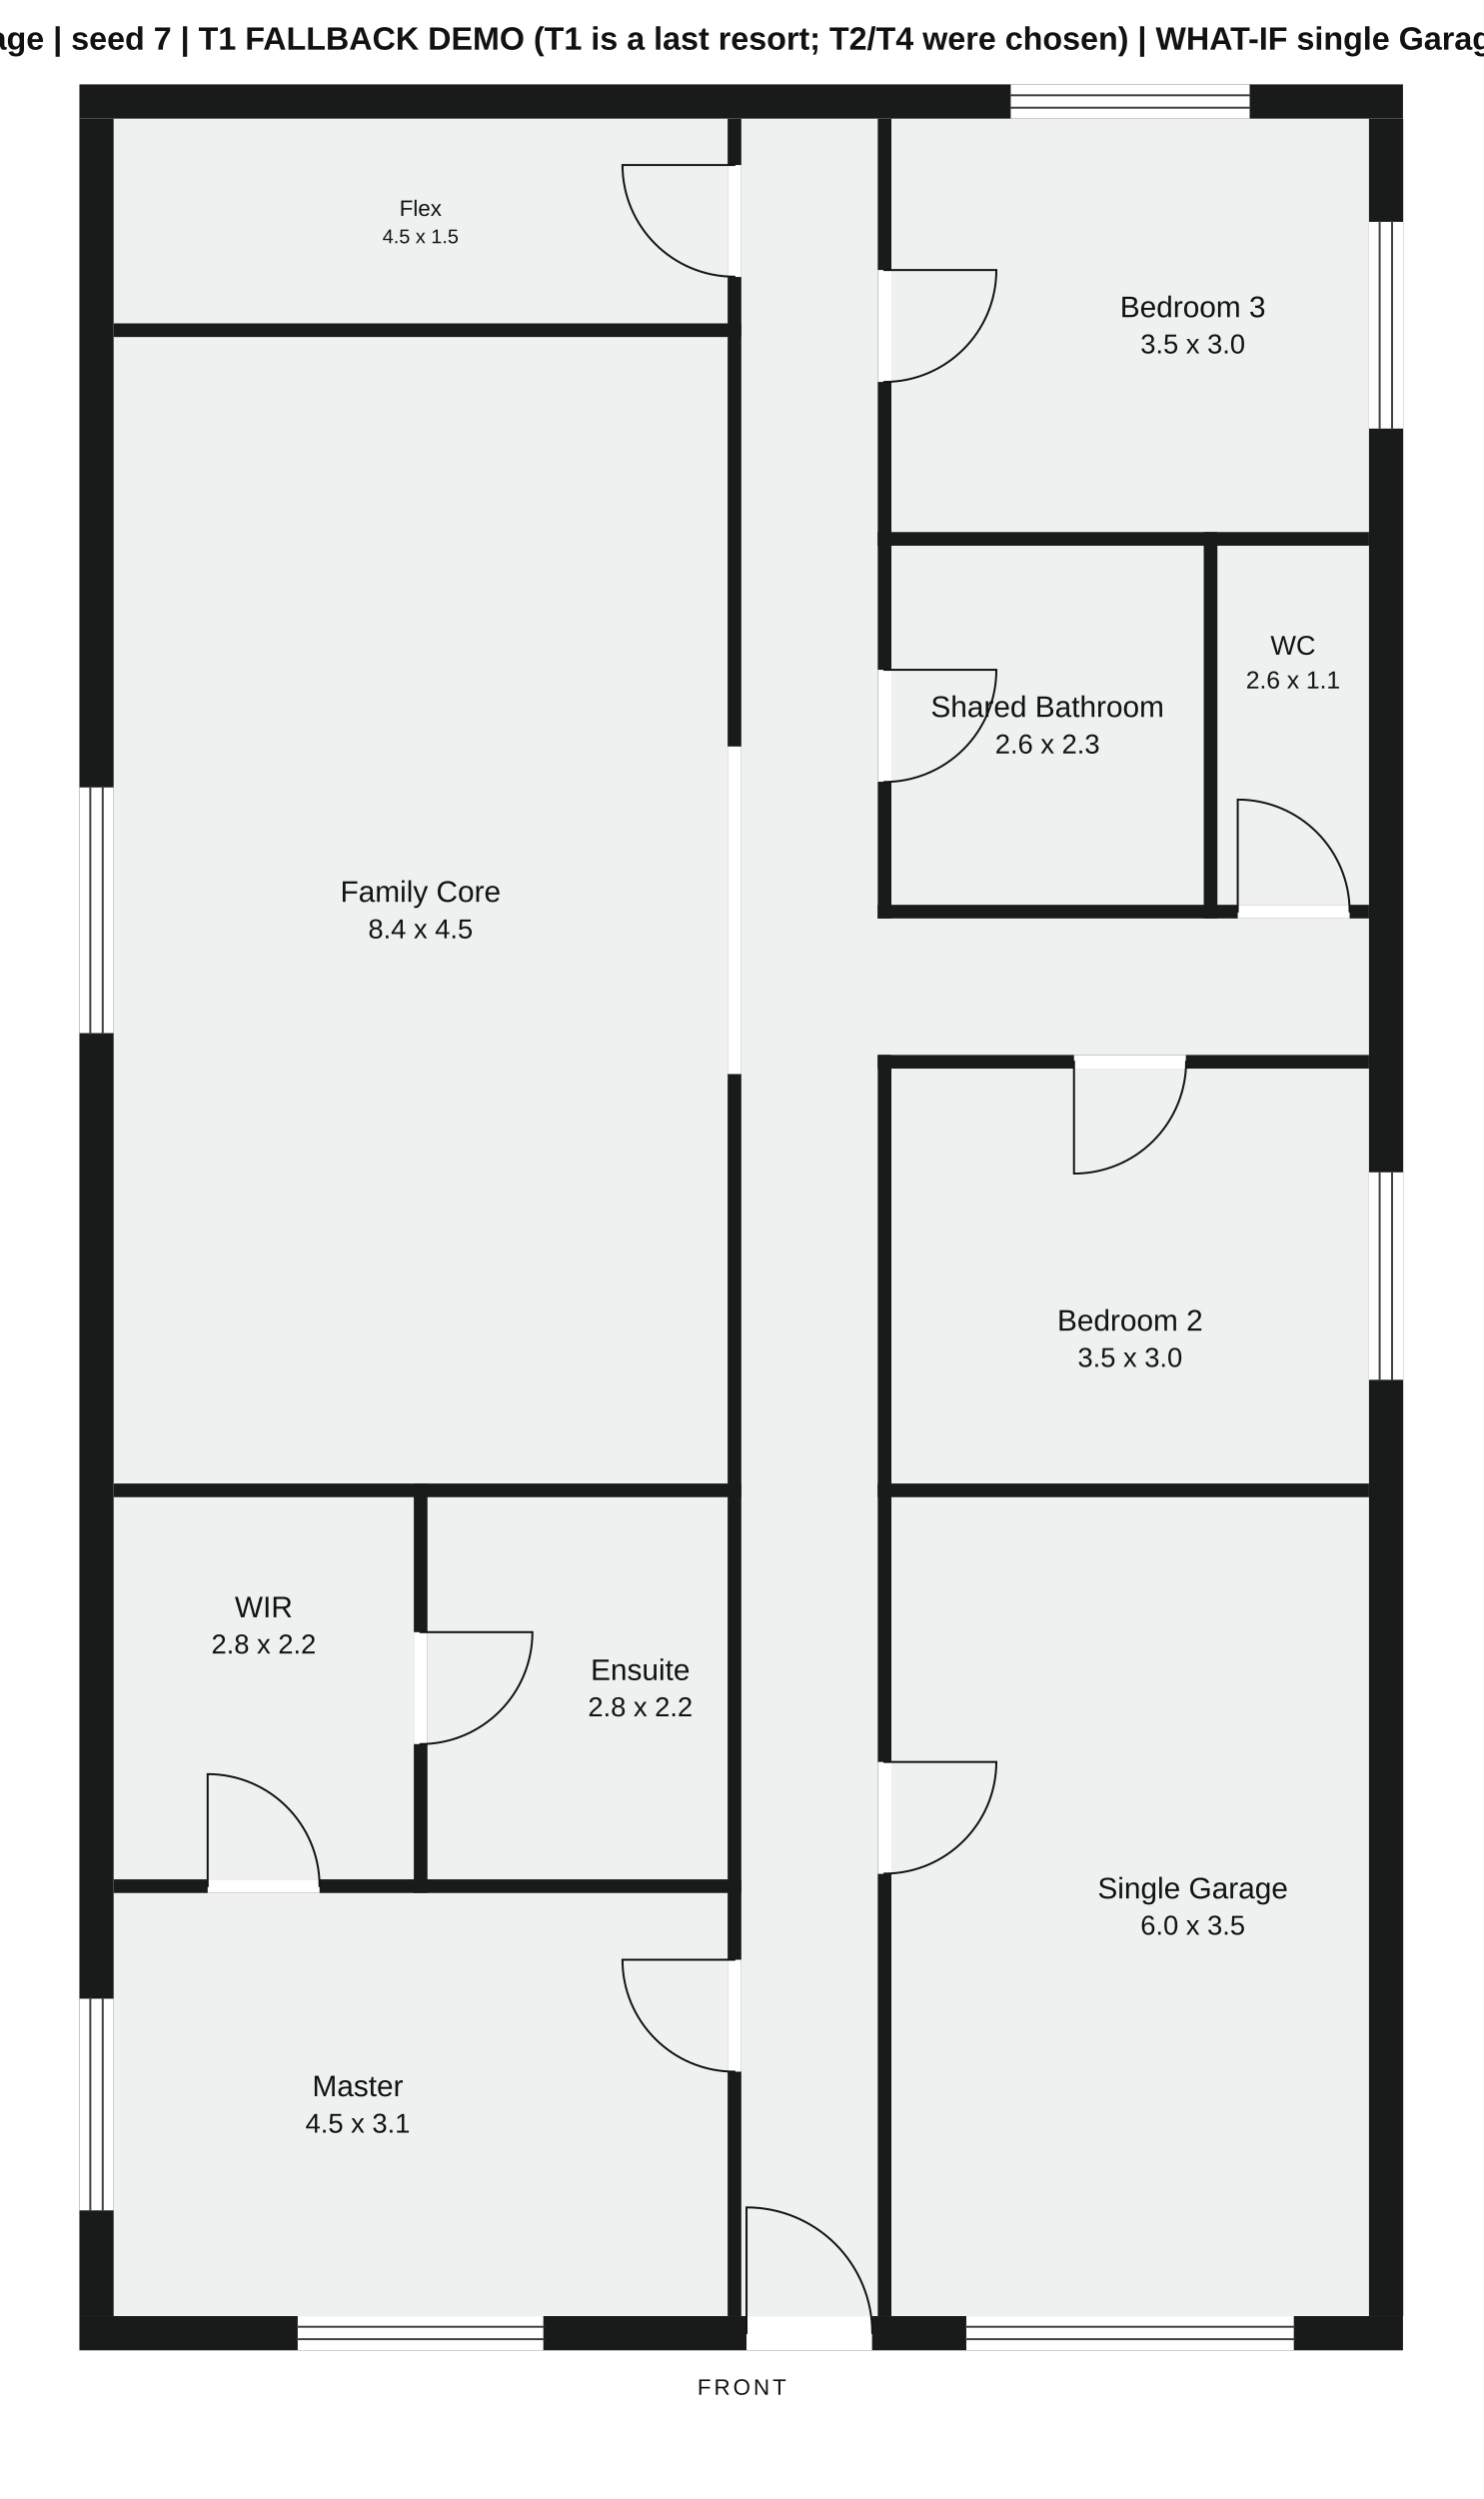
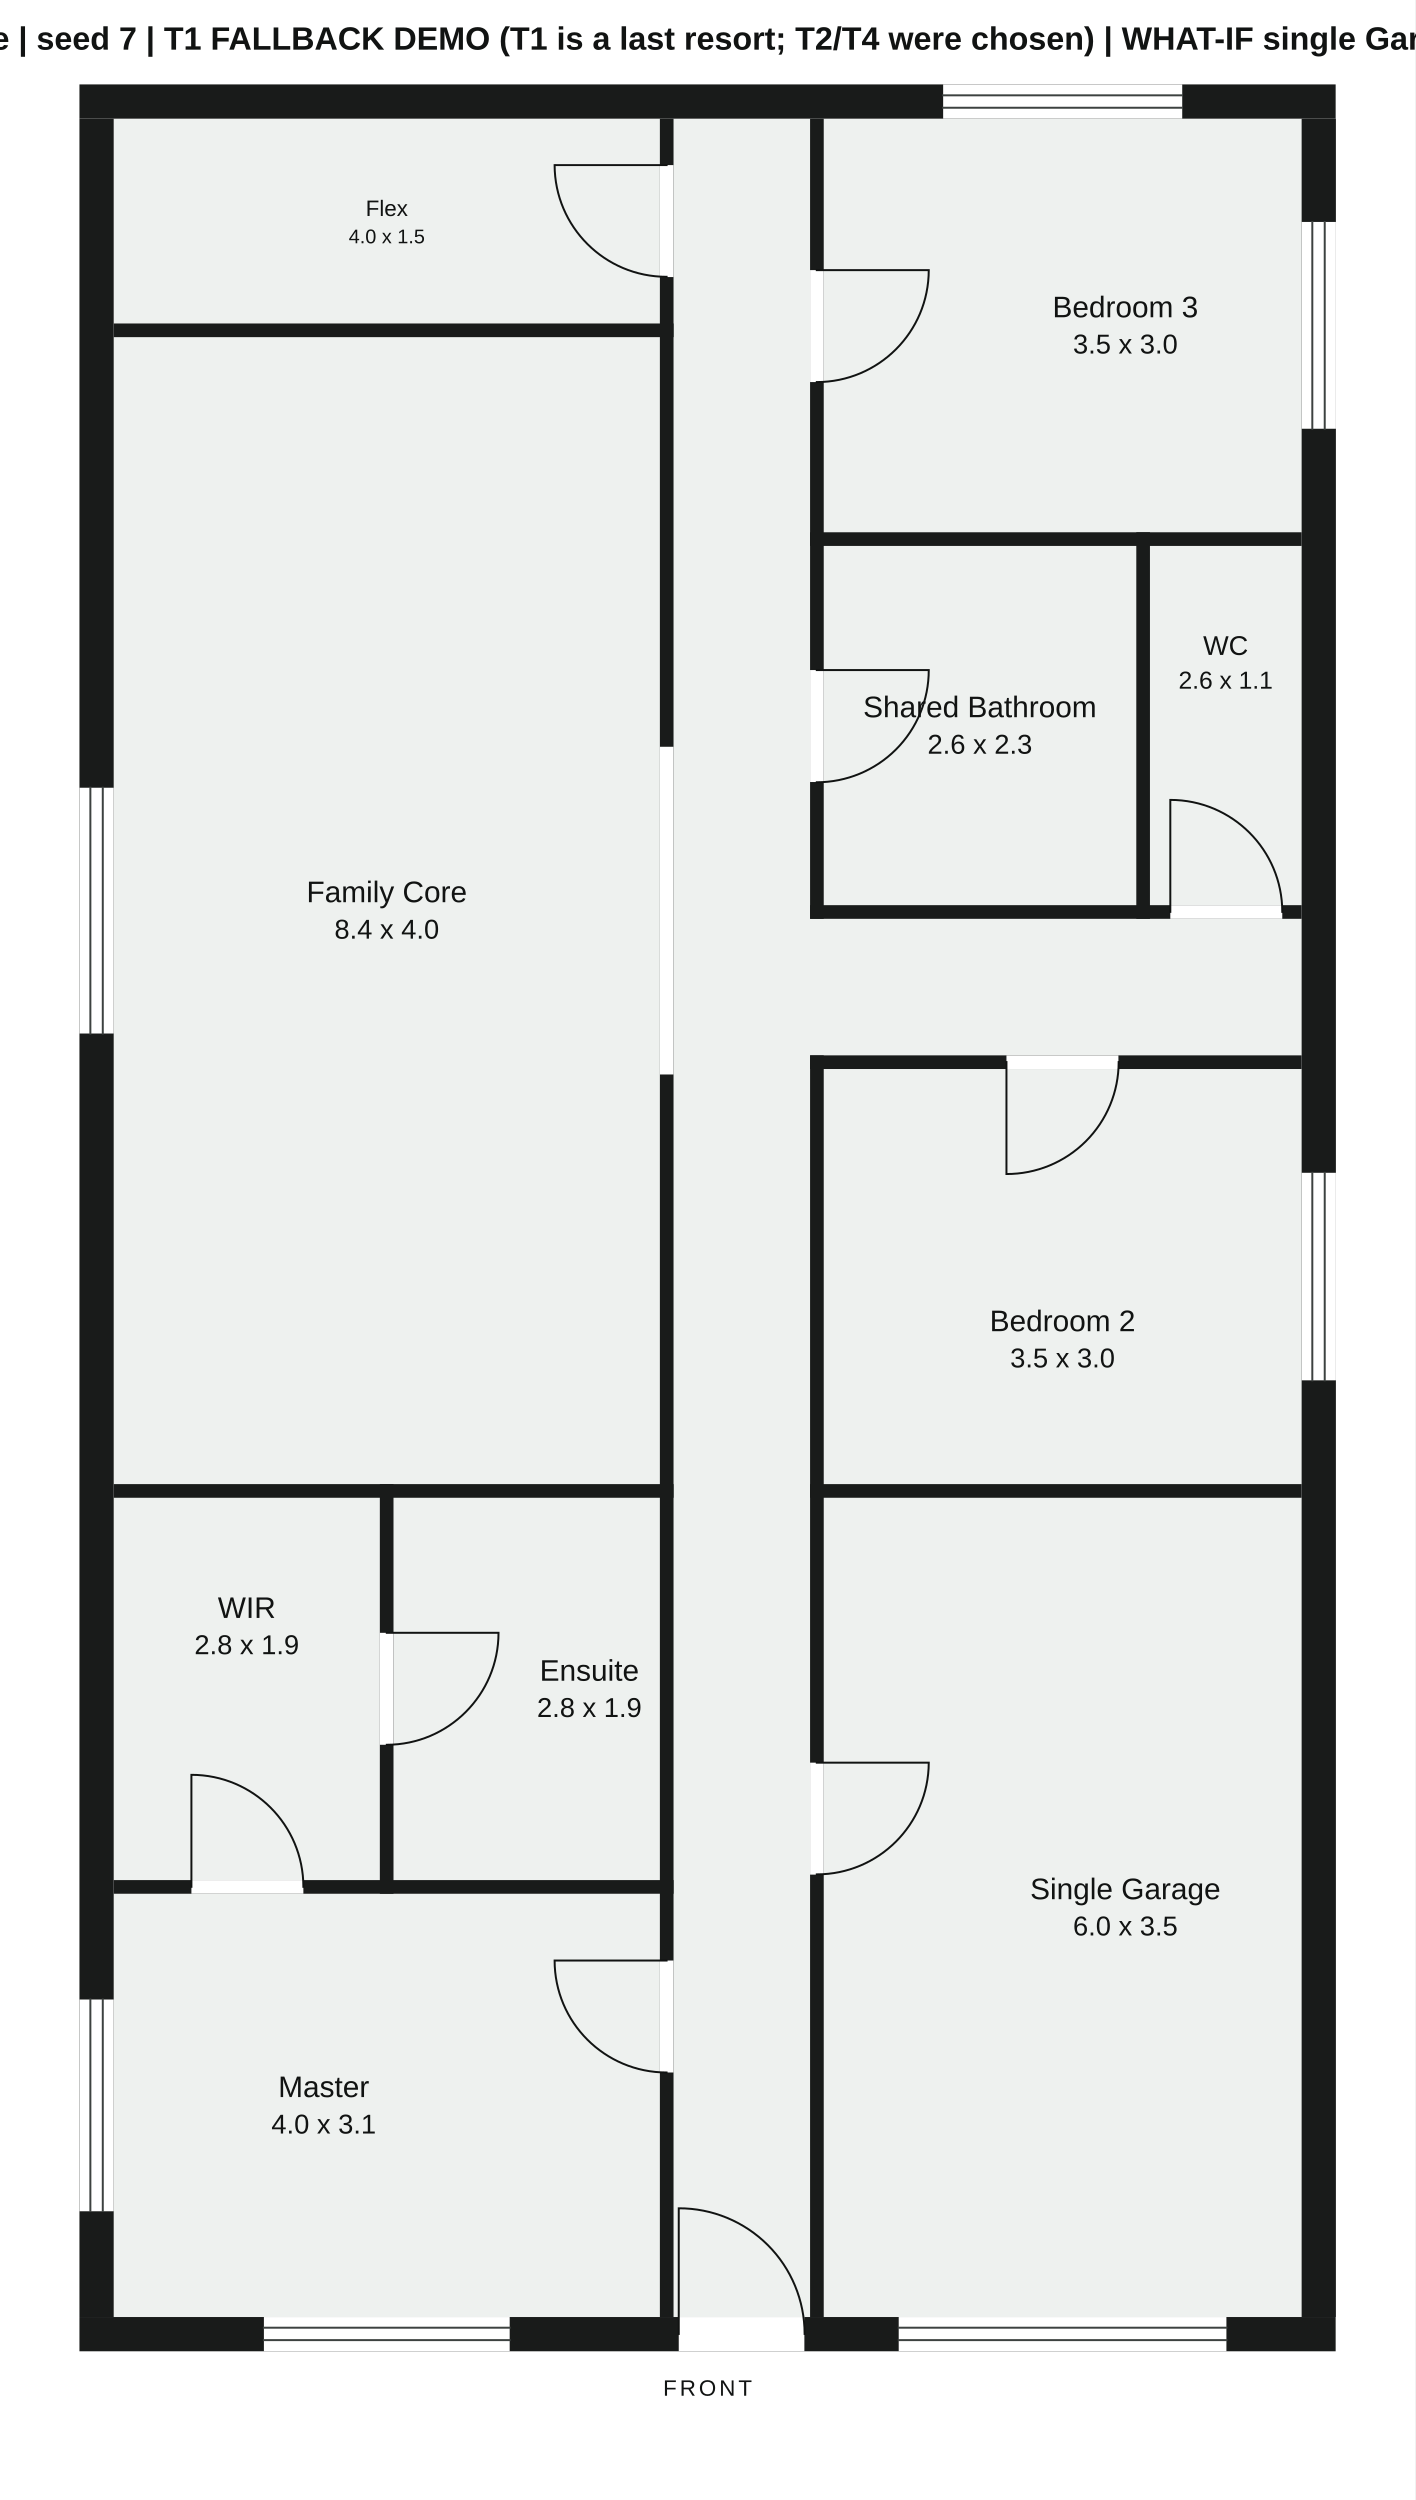
- <svg xmlns="http://www.w3.org/2000/svg" width="598" height="1007" viewBox="0 0 598 1007" role="img" aria-label="GB-01 without Alfresco (D63) | T1 wing-garage | seed 7 | T1 FALLBACK DEMO (T1 is a last resort; T2/T4 were chosen) | WHAT-IF single Garage, not the brief | provisional · candidate 7-0" font-family="Arial, Helvetica, sans-serif" shape-rendering="geometricPrecision">
+ <svg xmlns="http://www.w3.org/2000/svg" width="570" height="1007" viewBox="0 0 570 1007" role="img" aria-label="GB-01 without Alfresco (D63) | T1 wing-garage | seed 7 | T1 FALLBACK DEMO (T1 is a last resort; T2/T4 were chosen) | WHAT-IF single Garage, not the brief | provisional · candidate 7-0" font-family="Arial, Helvetica, sans-serif" shape-rendering="geometricPrecision">
  <rect width="100%" height="100%" fill="#fff" />
-   <rect x="45.8" y="47.8" width="506.0" height="885.5" fill="#eef1ef" stroke="none" />
-   <rect x="45.8" y="762.8" width="247.5" height="170.5" fill="#eef1ef" stroke="none" />
-   <rect x="45.8" y="603.3" width="121.0" height="154.0" fill="#eef1ef" stroke="none" />
-   <rect x="172.3" y="603.3" width="121.0" height="154.0" fill="#eef1ef" stroke="none" />
-   <rect x="359.3" y="603.3" width="192.5" height="330.0" fill="#eef1ef" stroke="none" />
-   <rect x="359.3" y="430.6" width="192.5" height="167.2" fill="#eef1ef" stroke="none" />
-   <rect x="359.3" y="219.9" width="126.0" height="144.7" fill="#eef1ef" stroke="none" />
-   <rect x="490.7" y="219.9" width="61.0" height="144.7" fill="#eef1ef" stroke="none" />
-   <rect x="359.3" y="47.8" width="192.5" height="166.7" fill="#eef1ef" stroke="none" />
-   <rect x="45.8" y="135.8" width="247.5" height="462.0" fill="#eef1ef" stroke="none" />
-   <rect x="298.8" y="861.8" width="55.0" height="71.5" fill="#eef1ef" stroke="none" />
-   <rect x="298.8" y="47.8" width="55.0" height="814.0" fill="#eef1ef" stroke="none" />
-   <rect x="359.3" y="370.1" width="192.5" height="55.0" fill="#eef1ef" stroke="none" />
-   <rect x="329.0" y="370.1" width="55.0" height="55.0" fill="#eef1ef" stroke="none" />
-   <rect x="32.0" y="34.0" width="533.5" height="13.8" fill="#191b1a" stroke="none" />
-   <rect x="32.0" y="933.3" width="533.5" height="13.8" fill="#191b1a" stroke="none" />
+   <rect x="45.8" y="47.8" width="478.5" height="885.5" fill="#eef1ef" stroke="none" />
+   <rect x="45.8" y="762.8" width="220.0" height="170.5" fill="#eef1ef" stroke="none" />
+   <rect x="45.8" y="603.3" width="107.3" height="154.0" fill="#eef1ef" stroke="none" />
+   <rect x="158.5" y="603.3" width="107.3" height="154.0" fill="#eef1ef" stroke="none" />
+   <rect x="331.8" y="603.3" width="192.5" height="330.0" fill="#eef1ef" stroke="none" />
+   <rect x="331.8" y="430.6" width="192.5" height="167.2" fill="#eef1ef" stroke="none" />
+   <rect x="331.8" y="219.9" width="126.0" height="144.7" fill="#eef1ef" stroke="none" />
+   <rect x="463.2" y="219.9" width="61.0" height="144.7" fill="#eef1ef" stroke="none" />
+   <rect x="331.8" y="47.8" width="192.5" height="166.7" fill="#eef1ef" stroke="none" />
+   <rect x="45.8" y="135.8" width="220.0" height="462.0" fill="#eef1ef" stroke="none" />
+   <rect x="271.3" y="861.8" width="55.0" height="71.5" fill="#eef1ef" stroke="none" />
+   <rect x="271.3" y="47.8" width="55.0" height="814.0" fill="#eef1ef" stroke="none" />
+   <rect x="331.8" y="370.1" width="192.5" height="55.0" fill="#eef1ef" stroke="none" />
+   <rect x="301.5" y="370.1" width="55.0" height="55.0" fill="#eef1ef" stroke="none" />
+   <rect x="32.0" y="34.0" width="506.0" height="13.8" fill="#191b1a" stroke="none" />
+   <rect x="32.0" y="933.3" width="506.0" height="13.8" fill="#191b1a" stroke="none" />
  <rect x="32.0" y="47.8" width="13.8" height="885.5" fill="#191b1a" stroke="none" />
-   <rect x="551.8" y="47.8" width="13.8" height="885.5" fill="#191b1a" stroke="none" />
-   <rect x="293.3" y="47.8" width="5.5" height="885.5" fill="#191b1a" stroke="none" />
-   <rect x="166.8" y="597.8" width="5.5" height="165.0" fill="#191b1a" stroke="none" />
-   <rect x="353.8" y="47.8" width="5.5" height="322.3" fill="#191b1a" stroke="none" />
-   <rect x="353.8" y="425.1" width="5.5" height="508.2" fill="#191b1a" stroke="none" />
-   <rect x="485.2" y="214.4" width="5.5" height="155.7" fill="#191b1a" stroke="none" />
-   <rect x="45.8" y="757.3" width="253.0" height="5.5" fill="#191b1a" stroke="none" />
-   <rect x="45.8" y="597.8" width="253.0" height="5.5" fill="#191b1a" stroke="none" />
-   <rect x="353.8" y="597.8" width="198.0" height="5.5" fill="#191b1a" stroke="none" />
-   <rect x="353.8" y="425.1" width="198.0" height="5.5" fill="#191b1a" stroke="none" />
-   <rect x="353.8" y="214.4" width="198.0" height="5.5" fill="#191b1a" stroke="none" />
-   <rect x="353.8" y="364.6" width="198.0" height="5.5" fill="#191b1a" stroke="none" />
-   <rect x="45.8" y="130.3" width="253.0" height="5.5" fill="#191b1a" stroke="none" />
+   <rect x="524.3" y="47.8" width="13.8" height="885.5" fill="#191b1a" stroke="none" />
+   <rect x="265.8" y="47.8" width="5.5" height="885.5" fill="#191b1a" stroke="none" />
+   <rect x="153.0" y="597.8" width="5.5" height="165.0" fill="#191b1a" stroke="none" />
+   <rect x="326.3" y="47.8" width="5.5" height="322.3" fill="#191b1a" stroke="none" />
+   <rect x="326.3" y="425.1" width="5.5" height="508.2" fill="#191b1a" stroke="none" />
+   <rect x="457.7" y="214.4" width="5.5" height="155.7" fill="#191b1a" stroke="none" />
+   <rect x="45.8" y="757.3" width="225.5" height="5.5" fill="#191b1a" stroke="none" />
+   <rect x="45.8" y="597.8" width="225.5" height="5.5" fill="#191b1a" stroke="none" />
+   <rect x="326.3" y="597.8" width="198.0" height="5.5" fill="#191b1a" stroke="none" />
+   <rect x="326.3" y="425.1" width="198.0" height="5.5" fill="#191b1a" stroke="none" />
+   <rect x="326.3" y="214.4" width="198.0" height="5.5" fill="#191b1a" stroke="none" />
+   <rect x="326.3" y="364.6" width="198.0" height="5.5" fill="#191b1a" stroke="none" />
+   <rect x="45.8" y="130.3" width="225.5" height="5.5" fill="#191b1a" stroke="none" />
  <g class="presentational-window" data-room-id="master">
-     <rect x="120.0" y="933.3" width="99.0" height="13.8" fill="#fff" stroke="none" />
-     <line x1="120.0" y1="937.6" x2="219.0" y2="937.6" stroke="#3d4240" stroke-width="0.8" stroke-linecap="square" />
-     <line x1="120.0" y1="942.6" x2="219.0" y2="942.6" stroke="#3d4240" stroke-width="0.8" stroke-linecap="square" />
+     <rect x="106.3" y="933.3" width="99.0" height="13.8" fill="#fff" stroke="none" />
+     <line x1="106.3" y1="937.6" x2="205.3" y2="937.6" stroke="#3d4240" stroke-width="0.8" stroke-linecap="square" />
+     <line x1="106.3" y1="942.6" x2="205.3" y2="942.6" stroke="#3d4240" stroke-width="0.8" stroke-linecap="square" />
  </g>
  <g class="presentational-window" data-room-id="master">
    <rect x="32.0" y="805.4" width="13.8" height="85.3" fill="#fff" stroke="none" />
    <line x1="36.4" y1="805.4" x2="36.4" y2="890.6" stroke="#3d4240" stroke-width="0.8" stroke-linecap="square" />
    <line x1="41.4" y1="805.4" x2="41.4" y2="890.6" stroke="#3d4240" stroke-width="0.8" stroke-linecap="square" />
  </g>
  <g class="presentational-window" data-room-id="bed2">
-     <rect x="551.8" y="472.4" width="13.8" height="83.6" fill="#fff" stroke="none" />
-     <line x1="556.1" y1="472.4" x2="556.1" y2="556.0" stroke="#3d4240" stroke-width="0.8" stroke-linecap="square" />
-     <line x1="561.1" y1="472.4" x2="561.1" y2="556.0" stroke="#3d4240" stroke-width="0.8" stroke-linecap="square" />
+     <rect x="524.3" y="472.4" width="13.8" height="83.6" fill="#fff" stroke="none" />
+     <line x1="528.6" y1="472.4" x2="528.6" y2="556.0" stroke="#3d4240" stroke-width="0.8" stroke-linecap="square" />
+     <line x1="533.6" y1="472.4" x2="533.6" y2="556.0" stroke="#3d4240" stroke-width="0.8" stroke-linecap="square" />
  </g>
  <g class="presentational-window" data-room-id="bed3">
-     <rect x="407.4" y="34.0" width="96.3" height="13.8" fill="#fff" stroke="none" />
-     <line x1="407.4" y1="38.4" x2="503.6" y2="38.4" stroke="#3d4240" stroke-width="0.8" stroke-linecap="square" />
-     <line x1="407.4" y1="43.4" x2="503.6" y2="43.4" stroke="#3d4240" stroke-width="0.8" stroke-linecap="square" />
+     <rect x="379.9" y="34.0" width="96.3" height="13.8" fill="#fff" stroke="none" />
+     <line x1="379.9" y1="38.4" x2="476.1" y2="38.4" stroke="#3d4240" stroke-width="0.8" stroke-linecap="square" />
+     <line x1="379.9" y1="43.4" x2="476.1" y2="43.4" stroke="#3d4240" stroke-width="0.8" stroke-linecap="square" />
  </g>
  <g class="presentational-window" data-room-id="bed3">
-     <rect x="551.8" y="89.4" width="13.8" height="83.3" fill="#fff" stroke="none" />
-     <line x1="556.1" y1="89.4" x2="556.1" y2="172.7" stroke="#3d4240" stroke-width="0.8" stroke-linecap="square" />
-     <line x1="561.1" y1="89.4" x2="561.1" y2="172.7" stroke="#3d4240" stroke-width="0.8" stroke-linecap="square" />
+     <rect x="524.3" y="89.4" width="13.8" height="83.3" fill="#fff" stroke="none" />
+     <line x1="528.6" y1="89.4" x2="528.6" y2="172.7" stroke="#3d4240" stroke-width="0.8" stroke-linecap="square" />
+     <line x1="533.6" y1="89.4" x2="533.6" y2="172.7" stroke="#3d4240" stroke-width="0.8" stroke-linecap="square" />
  </g>
  <g class="presentational-window" data-room-id="core">
    <rect x="32.0" y="317.3" width="13.8" height="99.0" fill="#fff" stroke="none" />
    <line x1="36.4" y1="317.3" x2="36.4" y2="416.3" stroke="#3d4240" stroke-width="0.8" stroke-linecap="square" />
    <line x1="41.4" y1="317.3" x2="41.4" y2="416.3" stroke="#3d4240" stroke-width="0.8" stroke-linecap="square" />
  </g>
  <g data-door-id="D-master" data-door-style="swing">
-     <rect x="293.3" y="789.7" width="5.5" height="45.1" fill="#fff" stroke="none" />
-     <path d="M296.0 789.7 L250.9 789.7 M296.0 834.8 A45.1 45.1 0 0 1 250.9 789.7" fill="none" stroke="#111312" stroke-width="0.8" stroke-linecap="square" />
+     <rect x="265.8" y="789.7" width="5.5" height="45.1" fill="#fff" stroke="none" />
+     <path d="M268.5 789.7 L223.4 789.7 M268.5 834.8 A45.1 45.1 0 0 1 223.4 789.7" fill="none" stroke="#111312" stroke-width="0.8" stroke-linecap="square" />
  </g>
  <g data-door-id="D-wir" data-door-style="swing">
-     <rect x="83.7" y="757.3" width="45.1" height="5.5" fill="#fff" stroke="none" />
-     <path d="M83.7 760.0 L83.7 714.9 M128.8 760.0 A45.1 45.1 0 0 0 83.7 714.9" fill="none" stroke="#111312" stroke-width="0.8" stroke-linecap="square" />
+     <rect x="77.1" y="757.3" width="45.1" height="5.5" fill="#fff" stroke="none" />
+     <path d="M77.1 760.0 L77.1 714.9 M122.2 760.0 A45.1 45.1 0 0 0 77.1 714.9" fill="none" stroke="#111312" stroke-width="0.8" stroke-linecap="square" />
  </g>
  <g data-door-id="D-ensuite" data-door-style="swing">
-     <rect x="166.8" y="657.7" width="5.5" height="45.1" fill="#fff" stroke="none" />
-     <path d="M169.5 657.7 L214.6 657.7 M169.5 702.8 A45.1 45.1 0 0 0 214.6 657.7" fill="none" stroke="#111312" stroke-width="0.8" stroke-linecap="square" />
+     <rect x="153.0" y="657.7" width="5.5" height="45.1" fill="#fff" stroke="none" />
+     <path d="M155.8 657.7 L200.8 657.7 M155.8 702.8 A45.1 45.1 0 0 0 200.8 657.7" fill="none" stroke="#111312" stroke-width="0.8" stroke-linecap="square" />
  </g>
  <g data-door-id="D-garage" data-door-style="swing">
-     <rect x="353.8" y="710.0" width="5.5" height="45.1" fill="#fff" stroke="none" />
-     <path d="M356.5 710.0 L401.6 710.0 M356.5 755.0 A45.1 45.1 0 0 0 401.6 710.0" fill="none" stroke="#111312" stroke-width="0.8" stroke-linecap="square" />
+     <rect x="326.3" y="710.0" width="5.5" height="45.1" fill="#fff" stroke="none" />
+     <path d="M329.0 710.0 L374.1 710.0 M329.0 755.0 A45.1 45.1 0 0 0 374.1 710.0" fill="none" stroke="#111312" stroke-width="0.8" stroke-linecap="square" />
  </g>
  <g data-door-id="D-bed2" data-door-style="swing">
-     <rect x="432.9" y="425.1" width="45.1" height="5.5" fill="#fff" stroke="none" />
-     <path d="M432.9 427.8 L432.9 472.9 M478.1 427.8 A45.1 45.1 0 0 1 432.9 472.9" fill="none" stroke="#111312" stroke-width="0.8" stroke-linecap="square" />
+     <rect x="405.4" y="425.1" width="45.1" height="5.5" fill="#fff" stroke="none" />
+     <path d="M405.4 427.8 L405.4 472.9 M450.6 427.8 A45.1 45.1 0 0 1 405.4 472.9" fill="none" stroke="#111312" stroke-width="0.8" stroke-linecap="square" />
  </g>
  <g data-door-id="D-bath" data-door-style="swing">
-     <rect x="353.8" y="269.9" width="5.5" height="45.1" fill="#fff" stroke="none" />
-     <path d="M356.5 269.9 L401.6 269.9 M356.5 315.1 A45.1 45.1 0 0 0 401.6 269.9" fill="none" stroke="#111312" stroke-width="0.8" stroke-linecap="square" />
+     <rect x="326.3" y="269.9" width="5.5" height="45.1" fill="#fff" stroke="none" />
+     <path d="M329.0 269.9 L374.1 269.9 M329.0 315.1 A45.1 45.1 0 0 0 374.1 269.9" fill="none" stroke="#111312" stroke-width="0.8" stroke-linecap="square" />
  </g>
  <g data-door-id="D-wc" data-door-style="swing">
-     <rect x="498.9" y="364.6" width="45.1" height="5.5" fill="#fff" stroke="none" />
-     <path d="M498.9 367.3 L498.9 322.2 M544.0 367.3 A45.1 45.1 0 0 0 498.9 322.2" fill="none" stroke="#111312" stroke-width="0.8" stroke-linecap="square" />
+     <rect x="471.4" y="364.6" width="45.1" height="5.5" fill="#fff" stroke="none" />
+     <path d="M471.4 367.3 L471.4 322.2 M516.5 367.3 A45.1 45.1 0 0 0 471.4 322.2" fill="none" stroke="#111312" stroke-width="0.8" stroke-linecap="square" />
  </g>
  <g data-door-id="D-bed3" data-door-style="swing">
-     <rect x="353.8" y="108.8" width="5.5" height="45.1" fill="#fff" stroke="none" />
-     <path d="M356.5 108.8 L401.6 108.8 M356.5 153.9 A45.1 45.1 0 0 0 401.6 108.8" fill="none" stroke="#111312" stroke-width="0.8" stroke-linecap="square" />
+     <rect x="326.3" y="108.8" width="5.5" height="45.1" fill="#fff" stroke="none" />
+     <path d="M329.0 108.8 L374.1 108.8 M329.0 153.9 A45.1 45.1 0 0 0 374.1 108.8" fill="none" stroke="#111312" stroke-width="0.8" stroke-linecap="square" />
  </g>
  <g data-door-id="D-flex-rear" data-door-style="swing">
-     <rect x="293.3" y="66.5" width="5.5" height="45.1" fill="#fff" stroke="none" />
-     <path d="M296.0 66.5 L250.9 66.5 M296.0 111.5 A45.1 45.1 0 0 1 250.9 66.5" fill="none" stroke="#111312" stroke-width="0.8" stroke-linecap="square" />
+     <rect x="265.8" y="66.5" width="5.5" height="45.1" fill="#fff" stroke="none" />
+     <path d="M268.5 66.5 L223.4 66.5 M268.5 111.5 A45.1 45.1 0 0 1 223.4 66.5" fill="none" stroke="#111312" stroke-width="0.8" stroke-linecap="square" />
  </g>
  <g data-door-id="C-H-stem-core" data-door-style="cased">
-     <rect x="293.3" y="300.8" width="5.5" height="132.0" fill="#fff" stroke="none" />
+     <rect x="265.8" y="300.8" width="5.5" height="132.0" fill="#fff" stroke="none" />
  </g>
  <g data-door-id="D-front" data-door-style="swing">
-     <rect x="300.9" y="933.3" width="50.6" height="13.8" fill="#fff" stroke="none" />
-     <path d="M300.9 940.1 L300.9 889.5 M351.6 940.1 A50.6 50.6 0 0 0 300.9 889.5" fill="none" stroke="#111312" stroke-width="0.8" stroke-linecap="square" />
+     <rect x="273.4" y="933.3" width="50.6" height="13.8" fill="#fff" stroke="none" />
+     <path d="M273.4 940.1 L273.4 889.5 M324.1 940.1 A50.6 50.6 0 0 0 273.4 889.5" fill="none" stroke="#111312" stroke-width="0.8" stroke-linecap="square" />
  </g>
  <g data-door-id="D-vehicle" data-door-style="vehicle">
-     <rect x="389.5" y="933.3" width="132.0" height="13.8" fill="#fff" stroke="none" />
-     <line x1="389.5" y1="937.6" x2="521.5" y2="937.6" stroke="#3d4240" stroke-width="0.8" stroke-linecap="square" />
-     <line x1="389.5" y1="942.6" x2="521.5" y2="942.6" stroke="#3d4240" stroke-width="0.8" stroke-linecap="square" />
+     <rect x="362.0" y="933.3" width="132.0" height="13.8" fill="#fff" stroke="none" />
+     <line x1="362.0" y1="937.6" x2="494.0" y2="937.6" stroke="#3d4240" stroke-width="0.8" stroke-linecap="square" />
+     <line x1="362.0" y1="942.6" x2="494.0" y2="942.6" stroke="#3d4240" stroke-width="0.8" stroke-linecap="square" />
  </g>
  <g class="room-label" data-room-id="master">
-     <text x="144.2" y="844.7" font-size="12.0" font-weight="500" text-anchor="middle" fill="#111312">Master</text>
-     <text x="144.2" y="859.4" font-size="11.0" text-anchor="middle" fill="#111312">4.5 x 3.1</text>
+     <text x="130.4" y="844.7" font-size="12.0" font-weight="500" text-anchor="middle" fill="#111312">Master</text>
+     <text x="130.4" y="859.4" font-size="11.0" text-anchor="middle" fill="#111312">4.0 x 3.1</text>
  </g>
  <g class="room-label" data-room-id="wir">
-     <text x="106.3" y="651.7" font-size="12.0" font-weight="500" text-anchor="middle" fill="#111312">WIR</text>
-     <text x="106.3" y="666.3" font-size="11.0" text-anchor="middle" fill="#111312">2.8 x 2.2</text>
+     <text x="99.4" y="651.7" font-size="12.0" font-weight="500" text-anchor="middle" fill="#111312">WIR</text>
+     <text x="99.4" y="666.3" font-size="11.0" text-anchor="middle" fill="#111312">2.8 x 1.9</text>
  </g>
  <g class="room-label" data-room-id="ensuite">
-     <text x="258.1" y="677.0" font-size="12.0" font-weight="500" text-anchor="middle" fill="#111312">Ensuite</text>
-     <text x="258.1" y="691.6" font-size="11.0" text-anchor="middle" fill="#111312">2.8 x 2.2</text>
+     <text x="237.4" y="677.0" font-size="12.0" font-weight="500" text-anchor="middle" fill="#111312">Ensuite</text>
+     <text x="237.4" y="691.6" font-size="11.0" text-anchor="middle" fill="#111312">2.8 x 1.9</text>
  </g>
  <g class="room-label" data-room-id="garage">
-     <text x="480.8" y="765.0" font-size="12.0" font-weight="500" text-anchor="middle" fill="#111312">Single Garage</text>
-     <text x="480.8" y="779.6" font-size="11.0" text-anchor="middle" fill="#111312">6.0 x 3.5</text>
+     <text x="453.3" y="765.0" font-size="12.0" font-weight="500" text-anchor="middle" fill="#111312">Single Garage</text>
+     <text x="453.3" y="779.6" font-size="11.0" text-anchor="middle" fill="#111312">6.0 x 3.5</text>
  </g>
  <g class="room-label" data-room-id="bed2">
-     <text x="455.5" y="536.2" font-size="12.0" font-weight="500" text-anchor="middle" fill="#111312">Bedroom 2</text>
-     <text x="455.5" y="550.8" font-size="11.0" text-anchor="middle" fill="#111312">3.5 x 3.0</text>
+     <text x="428.0" y="536.2" font-size="12.0" font-weight="500" text-anchor="middle" fill="#111312">Bedroom 2</text>
+     <text x="428.0" y="550.8" font-size="11.0" text-anchor="middle" fill="#111312">3.5 x 3.0</text>
  </g>
  <g class="room-label" data-room-id="bath">
-     <text x="422.2" y="288.9" font-size="12.0" font-weight="500" text-anchor="middle" fill="#111312">Shared Bathroom</text>
-     <text x="422.2" y="303.6" font-size="11.0" text-anchor="middle" fill="#111312">2.6 x 2.3</text>
+     <text x="394.7" y="288.9" font-size="12.0" font-weight="500" text-anchor="middle" fill="#111312">Shared Bathroom</text>
+     <text x="394.7" y="303.6" font-size="11.0" text-anchor="middle" fill="#111312">2.6 x 2.3</text>
  </g>
  <g class="room-label" data-room-id="wc">
-     <text x="521.2" y="263.8" font-size="10.9" font-weight="500" text-anchor="middle" fill="#111312">WC</text>
-     <text x="521.2" y="277.4" font-size="9.9" text-anchor="middle" fill="#111312">2.6 x 1.1</text>
+     <text x="493.7" y="263.8" font-size="10.9" font-weight="500" text-anchor="middle" fill="#111312">WC</text>
+     <text x="493.7" y="277.4" font-size="9.9" text-anchor="middle" fill="#111312">2.6 x 1.1</text>
  </g>
  <g class="room-label" data-room-id="bed3">
-     <text x="480.8" y="127.8" font-size="12.0" font-weight="500" text-anchor="middle" fill="#111312">Bedroom 3</text>
-     <text x="480.8" y="142.4" font-size="11.0" text-anchor="middle" fill="#111312">3.5 x 3.0</text>
+     <text x="453.3" y="127.8" font-size="12.0" font-weight="500" text-anchor="middle" fill="#111312">Bedroom 3</text>
+     <text x="453.3" y="142.4" font-size="11.0" text-anchor="middle" fill="#111312">3.5 x 3.0</text>
  </g>
  <g class="room-label" data-room-id="core">
-     <text x="169.5" y="363.4" font-size="12.0" font-weight="500" text-anchor="middle" fill="#111312">Family Core</text>
-     <text x="169.5" y="378.1" font-size="11.0" text-anchor="middle" fill="#111312">8.4 x 4.5</text>
+     <text x="155.8" y="363.4" font-size="12.0" font-weight="500" text-anchor="middle" fill="#111312">Family Core</text>
+     <text x="155.8" y="378.1" font-size="11.0" text-anchor="middle" fill="#111312">8.4 x 4.0</text>
  </g>
  <g class="flex-label" data-flex-id="flex-rear">
-     <text x="169.5" y="87.0" font-size="9" font-weight="500" text-anchor="middle" fill="#111312">Flex</text>
-     <text x="169.5" y="98.0" font-size="8" text-anchor="middle" fill="#111312">4.5 x 1.5</text>
+     <text x="155.8" y="87.0" font-size="9" font-weight="500" text-anchor="middle" fill="#111312">Flex</text>
+     <text x="155.8" y="98.0" font-size="8" text-anchor="middle" fill="#111312">4.0 x 1.5</text>
  </g>
-   <text x="299.0" y="20" font-size="13" font-weight="600" text-anchor="middle" fill="#111312">GB-01 without Alfresco (D63) | T1 wing-garage | seed 7 | T1 FALLBACK DEMO (T1 is a last resort; T2/T4 were chosen) | WHAT-IF single Garage, not the brief | provisional · candidate 7-0</text>
-   <text x="299.0" y="965.0" font-size="9" letter-spacing="1.2" text-anchor="middle" fill="#111312">FRONT</text>
+   <text x="285.0" y="20" font-size="13" font-weight="600" text-anchor="middle" fill="#111312">GB-01 without Alfresco (D63) | T1 wing-garage | seed 7 | T1 FALLBACK DEMO (T1 is a last resort; T2/T4 were chosen) | WHAT-IF single Garage, not the brief | provisional · candidate 7-0</text>
+   <text x="285.0" y="965.0" font-size="9" letter-spacing="1.2" text-anchor="middle" fill="#111312">FRONT</text>
</svg>
